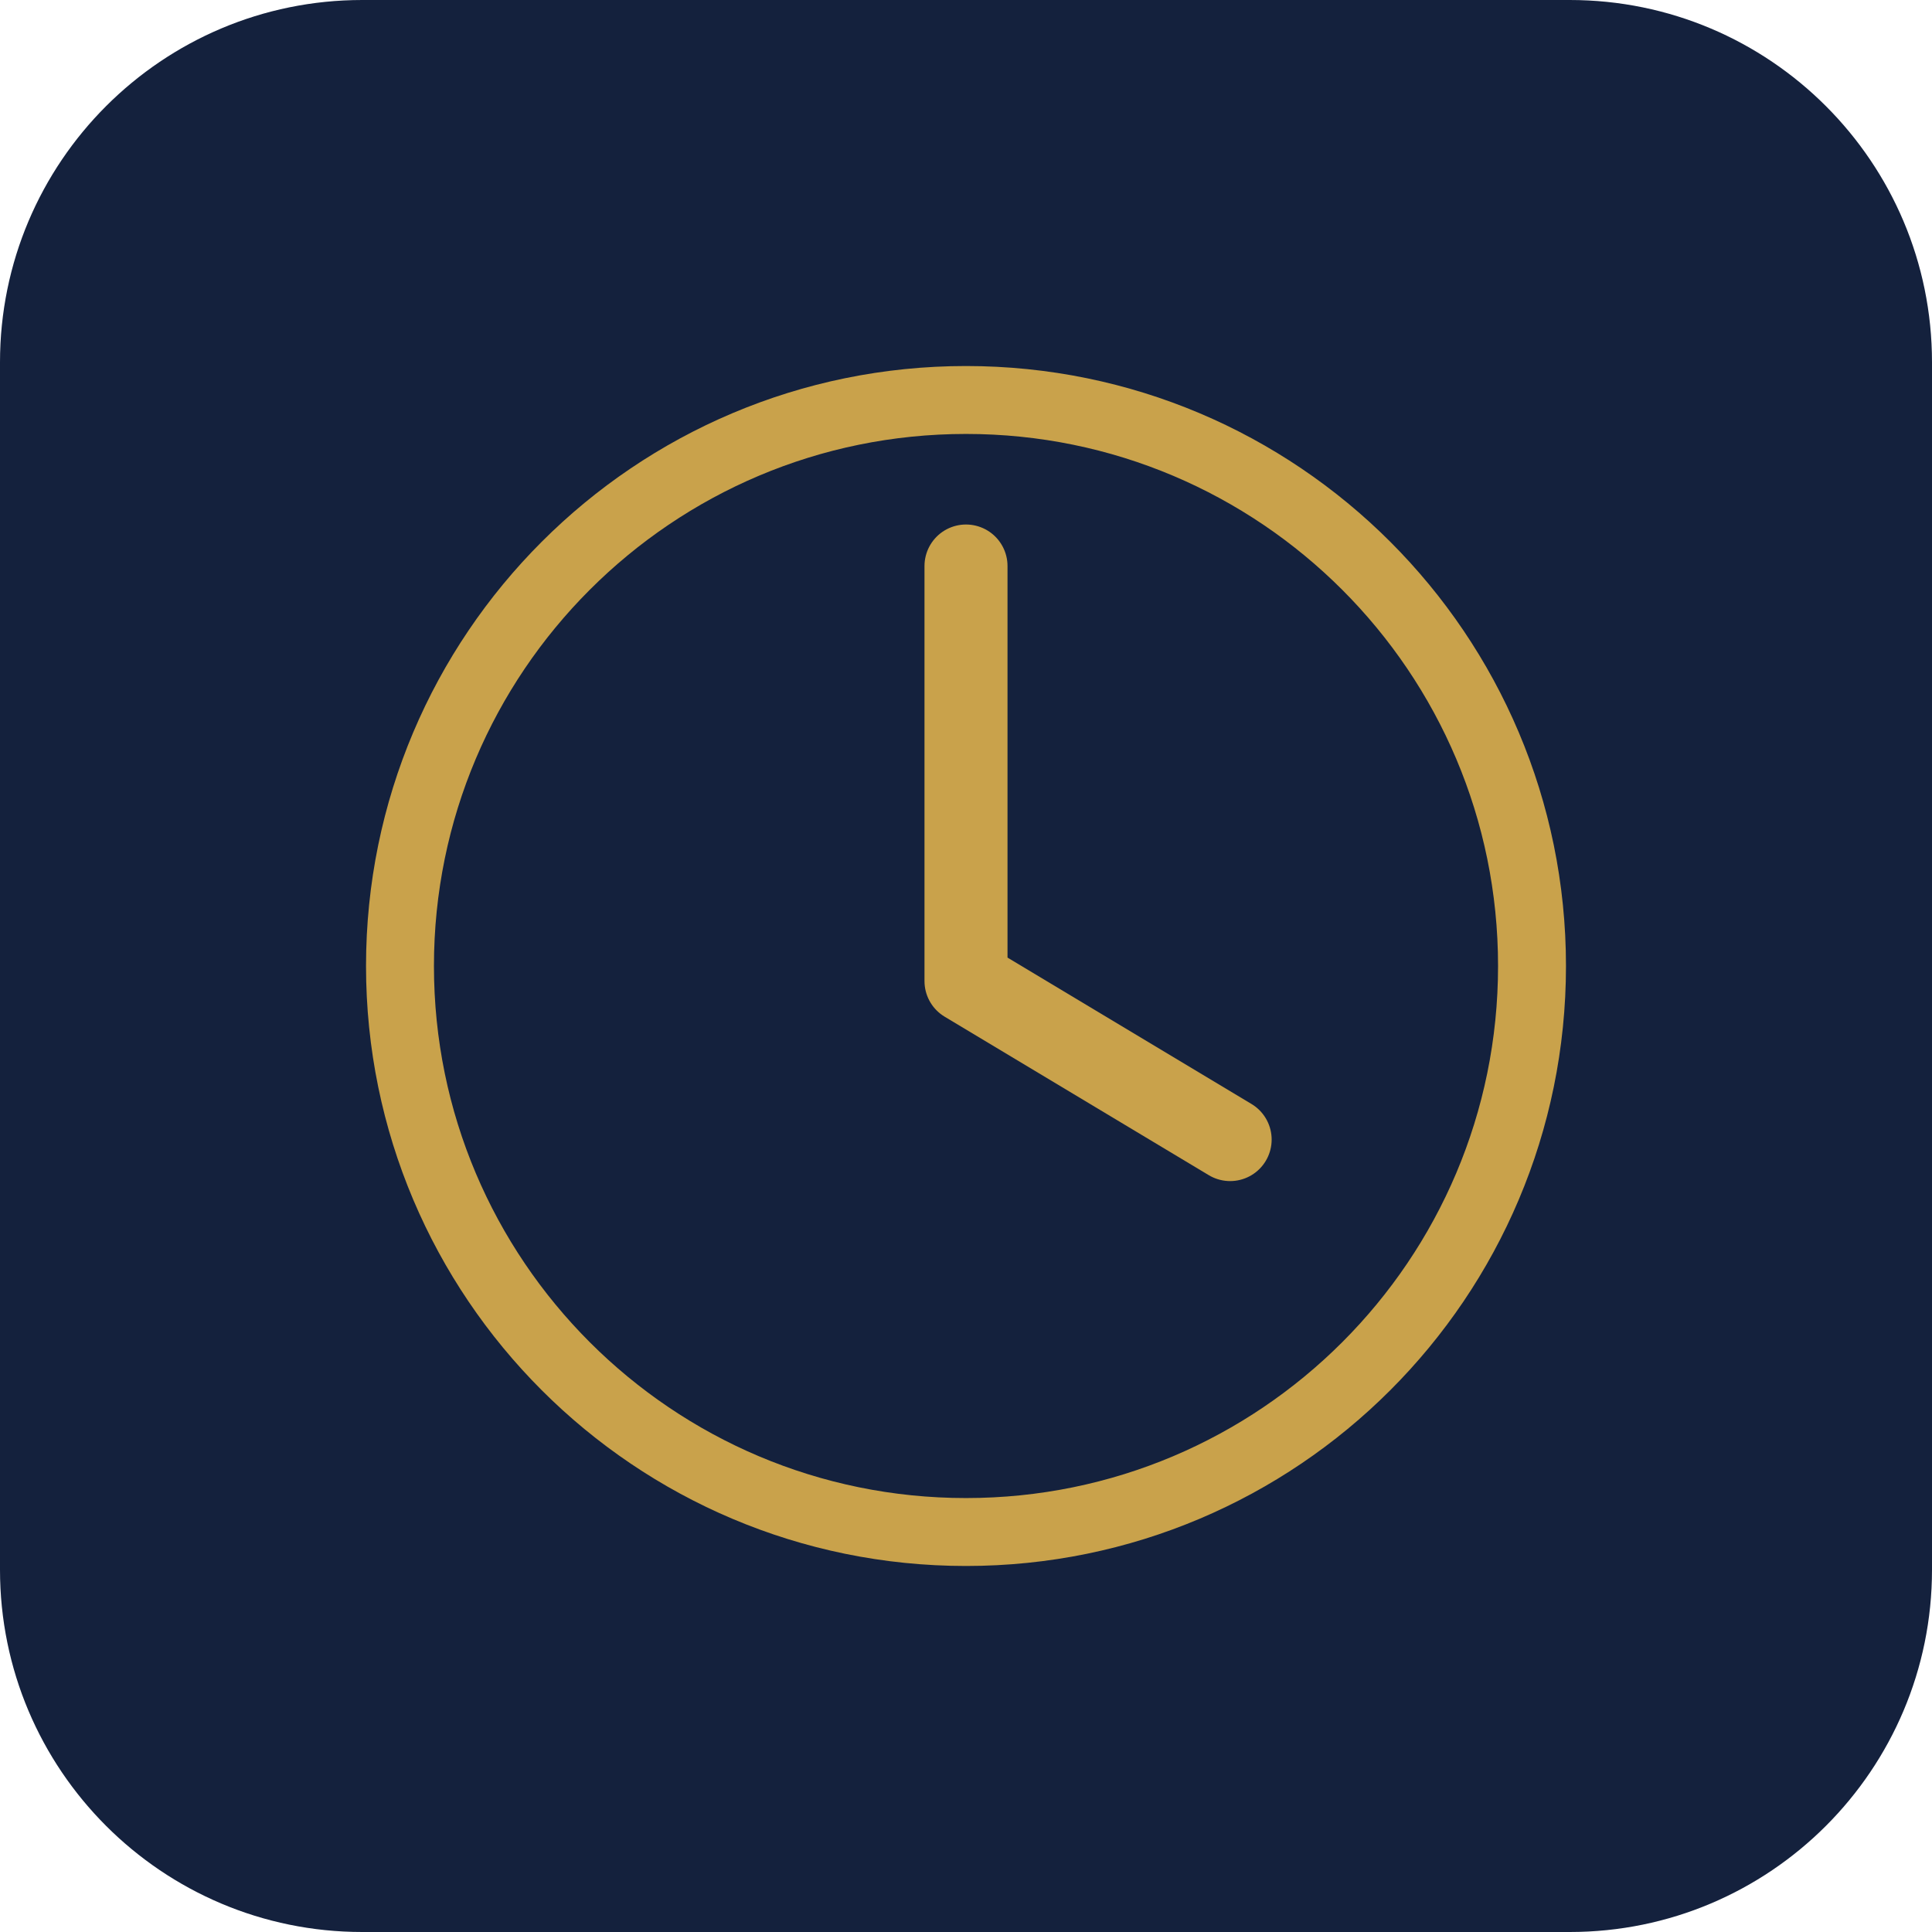
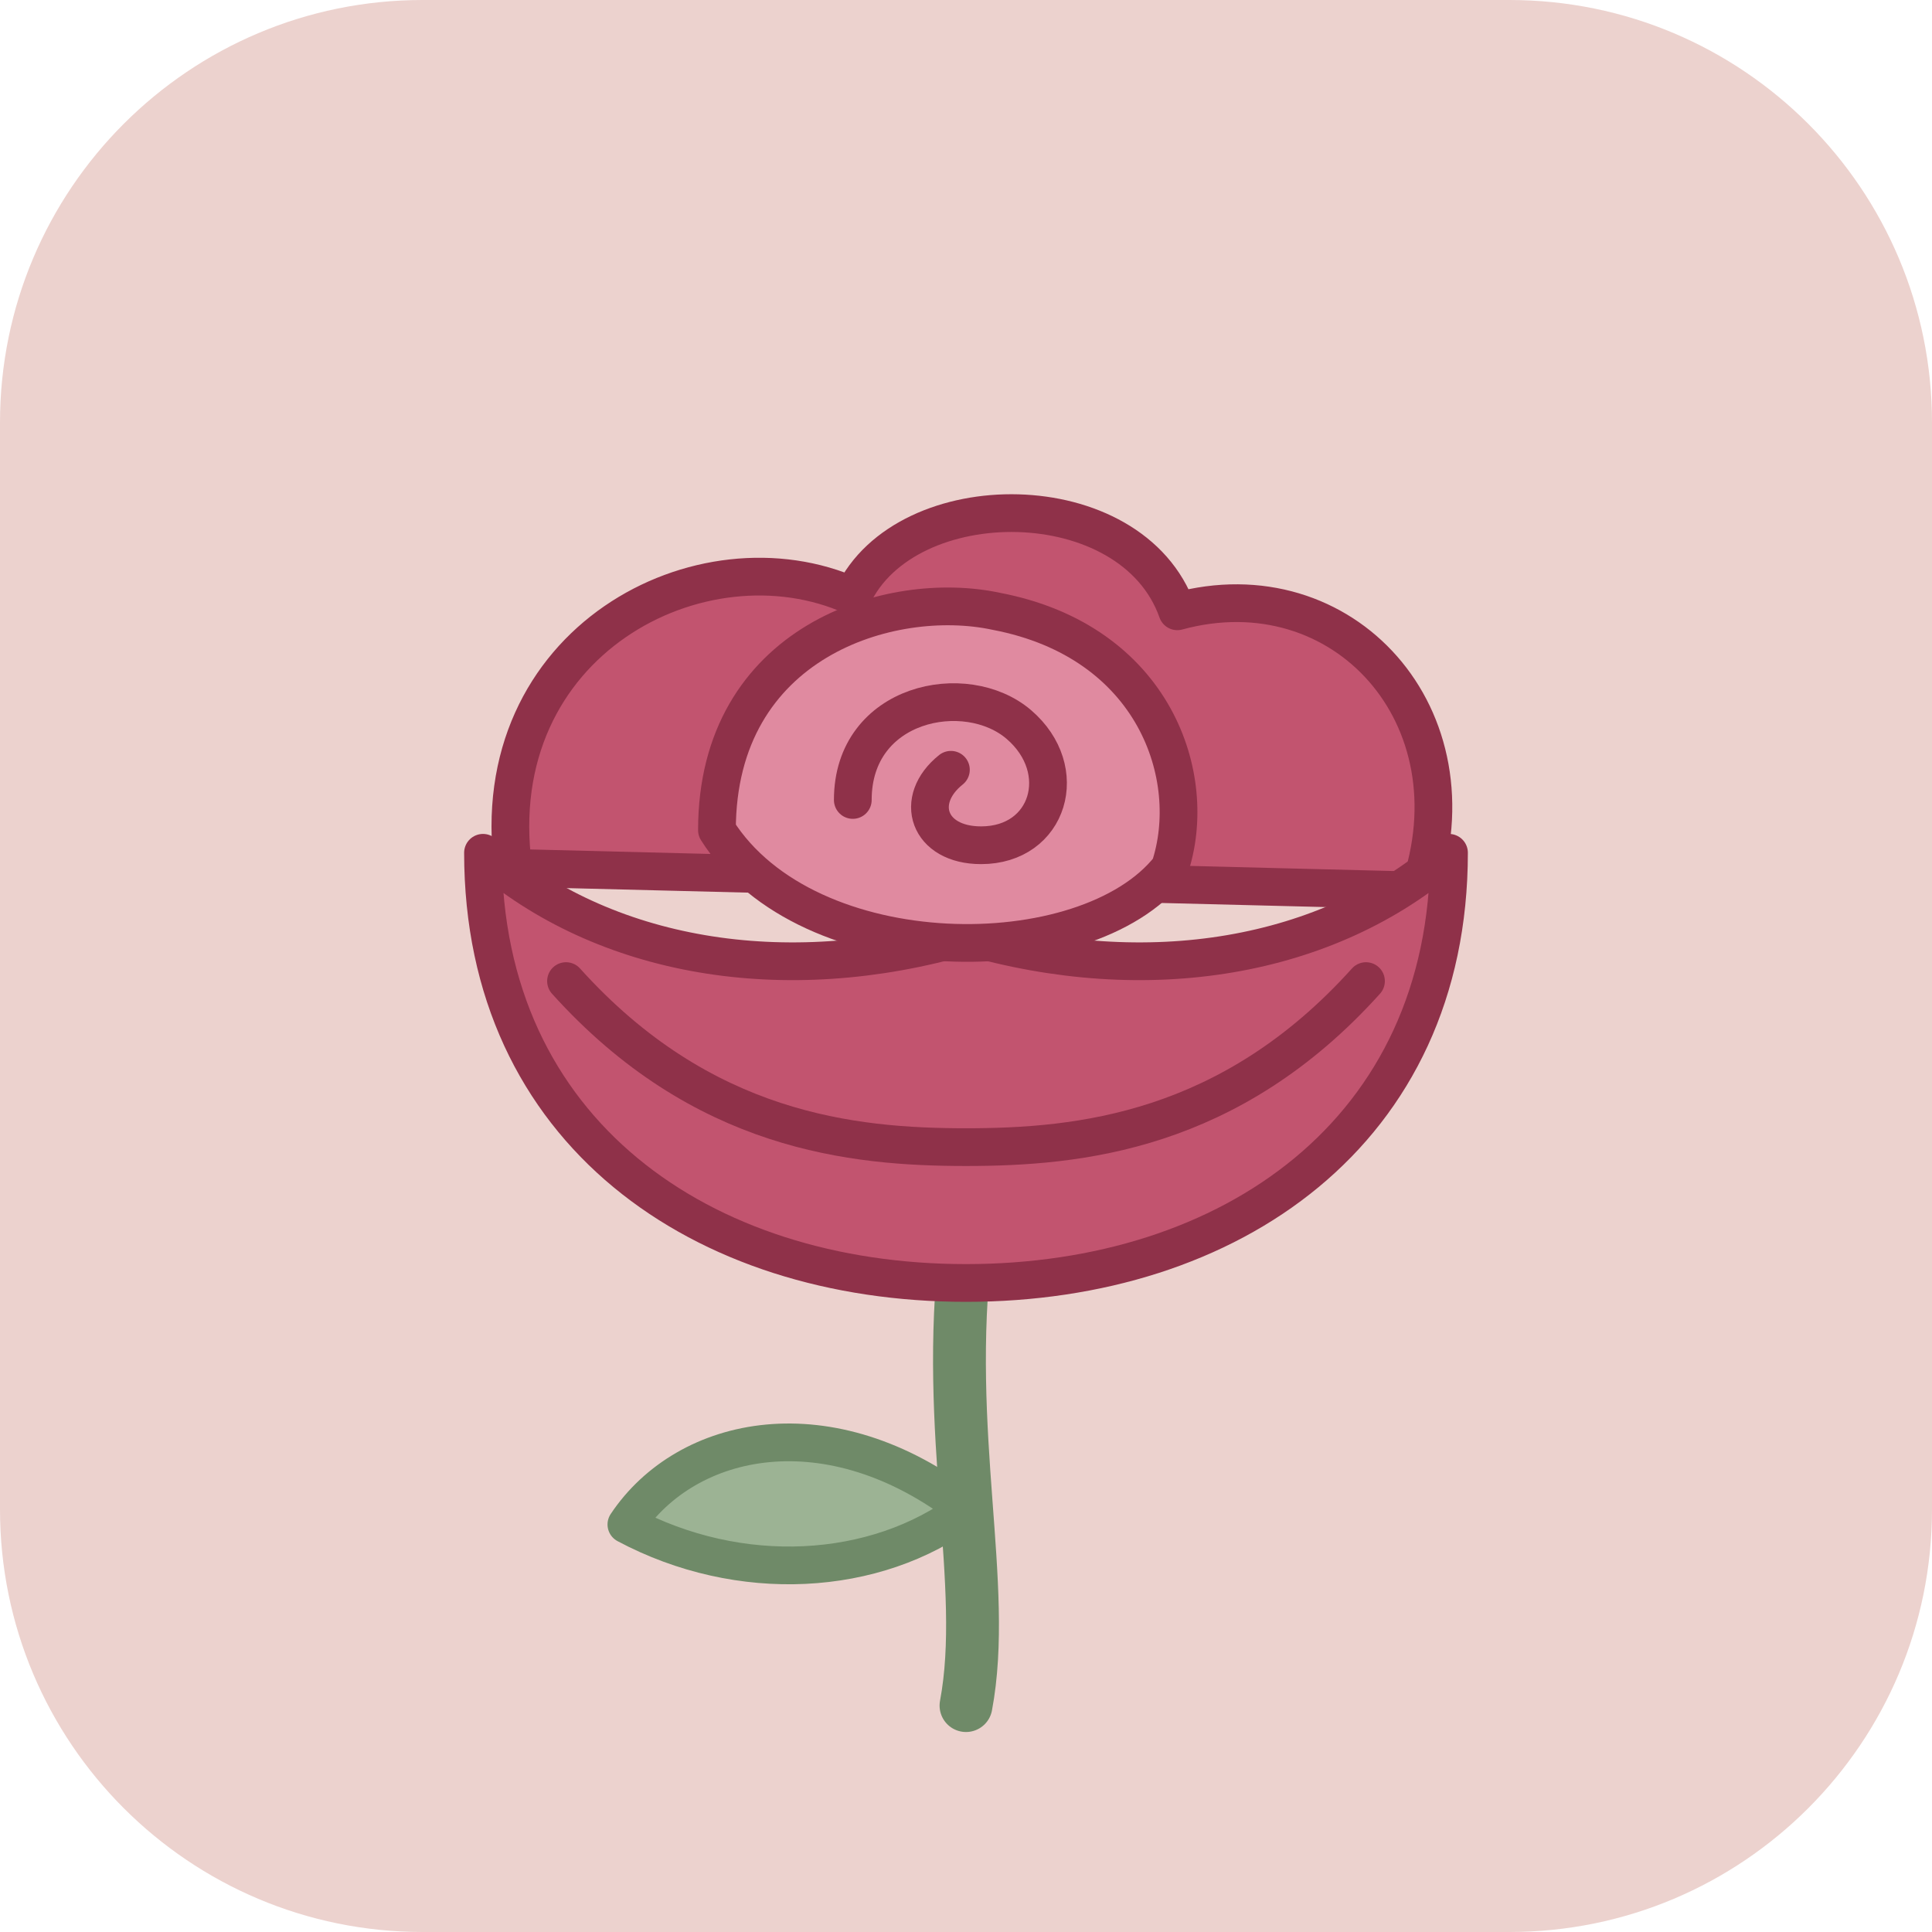
<svg xmlns="http://www.w3.org/2000/svg" viewBox="0 0 512 512">
-   <rect width="512" height="512" rx="96" fill="#14213d" />
-   <circle cx="256" cy="256" r="150" fill="none" stroke="#c9a24b" stroke-width="18" />
-   <path d="M256 150v110l70 42" fill="none" stroke="#c9a24b" stroke-width="22" stroke-linecap="round" stroke-linejoin="round" />
+   <rect width="512" height="512" rx="112" fill="#ecd2ce" />
+   <g fill-rule="evenodd" stroke="#8f3149" stroke-width="10" stroke-linecap="round" stroke-linejoin="round">
+     <path d="M256 330 C250 380 262 420 256 452" fill="none" stroke="#6f8a68" stroke-width="14" />
+     <path d="M256 400 C220 372 182 380 166 404 C196 420 232 418 256 400Z" fill="#9cb394" stroke="#6f8a68" />
+     <path d="M136 230 C128 170 186 140 226 158 C240 128 300 128 312 162 C356 150 392 190 376 236Z" fill="#c2546f" />
+     <path d="M128 226 C128 300 186 340 256 340 C326 340 384 300 384 226 C352 254 304 262 256 248 C208 262 160 254 128 226Z" fill="#c2546f" />
+     <path d="M190 220 C190 170 236 156 264 162 C306 170 318 206 310 230 C288 258 214 258 190 220Z" fill="#e08aa0" />
+     <path d="M226 212 C226 186 256 180 270 192 C284 204 278 224 260 224 C246 224 242 212 252 204" fill="none" />
+     <path d="M150 260 C186 300 226 304 256 304 C286 304 326 300 362 260" fill="none" />
+   </g>
</svg>
